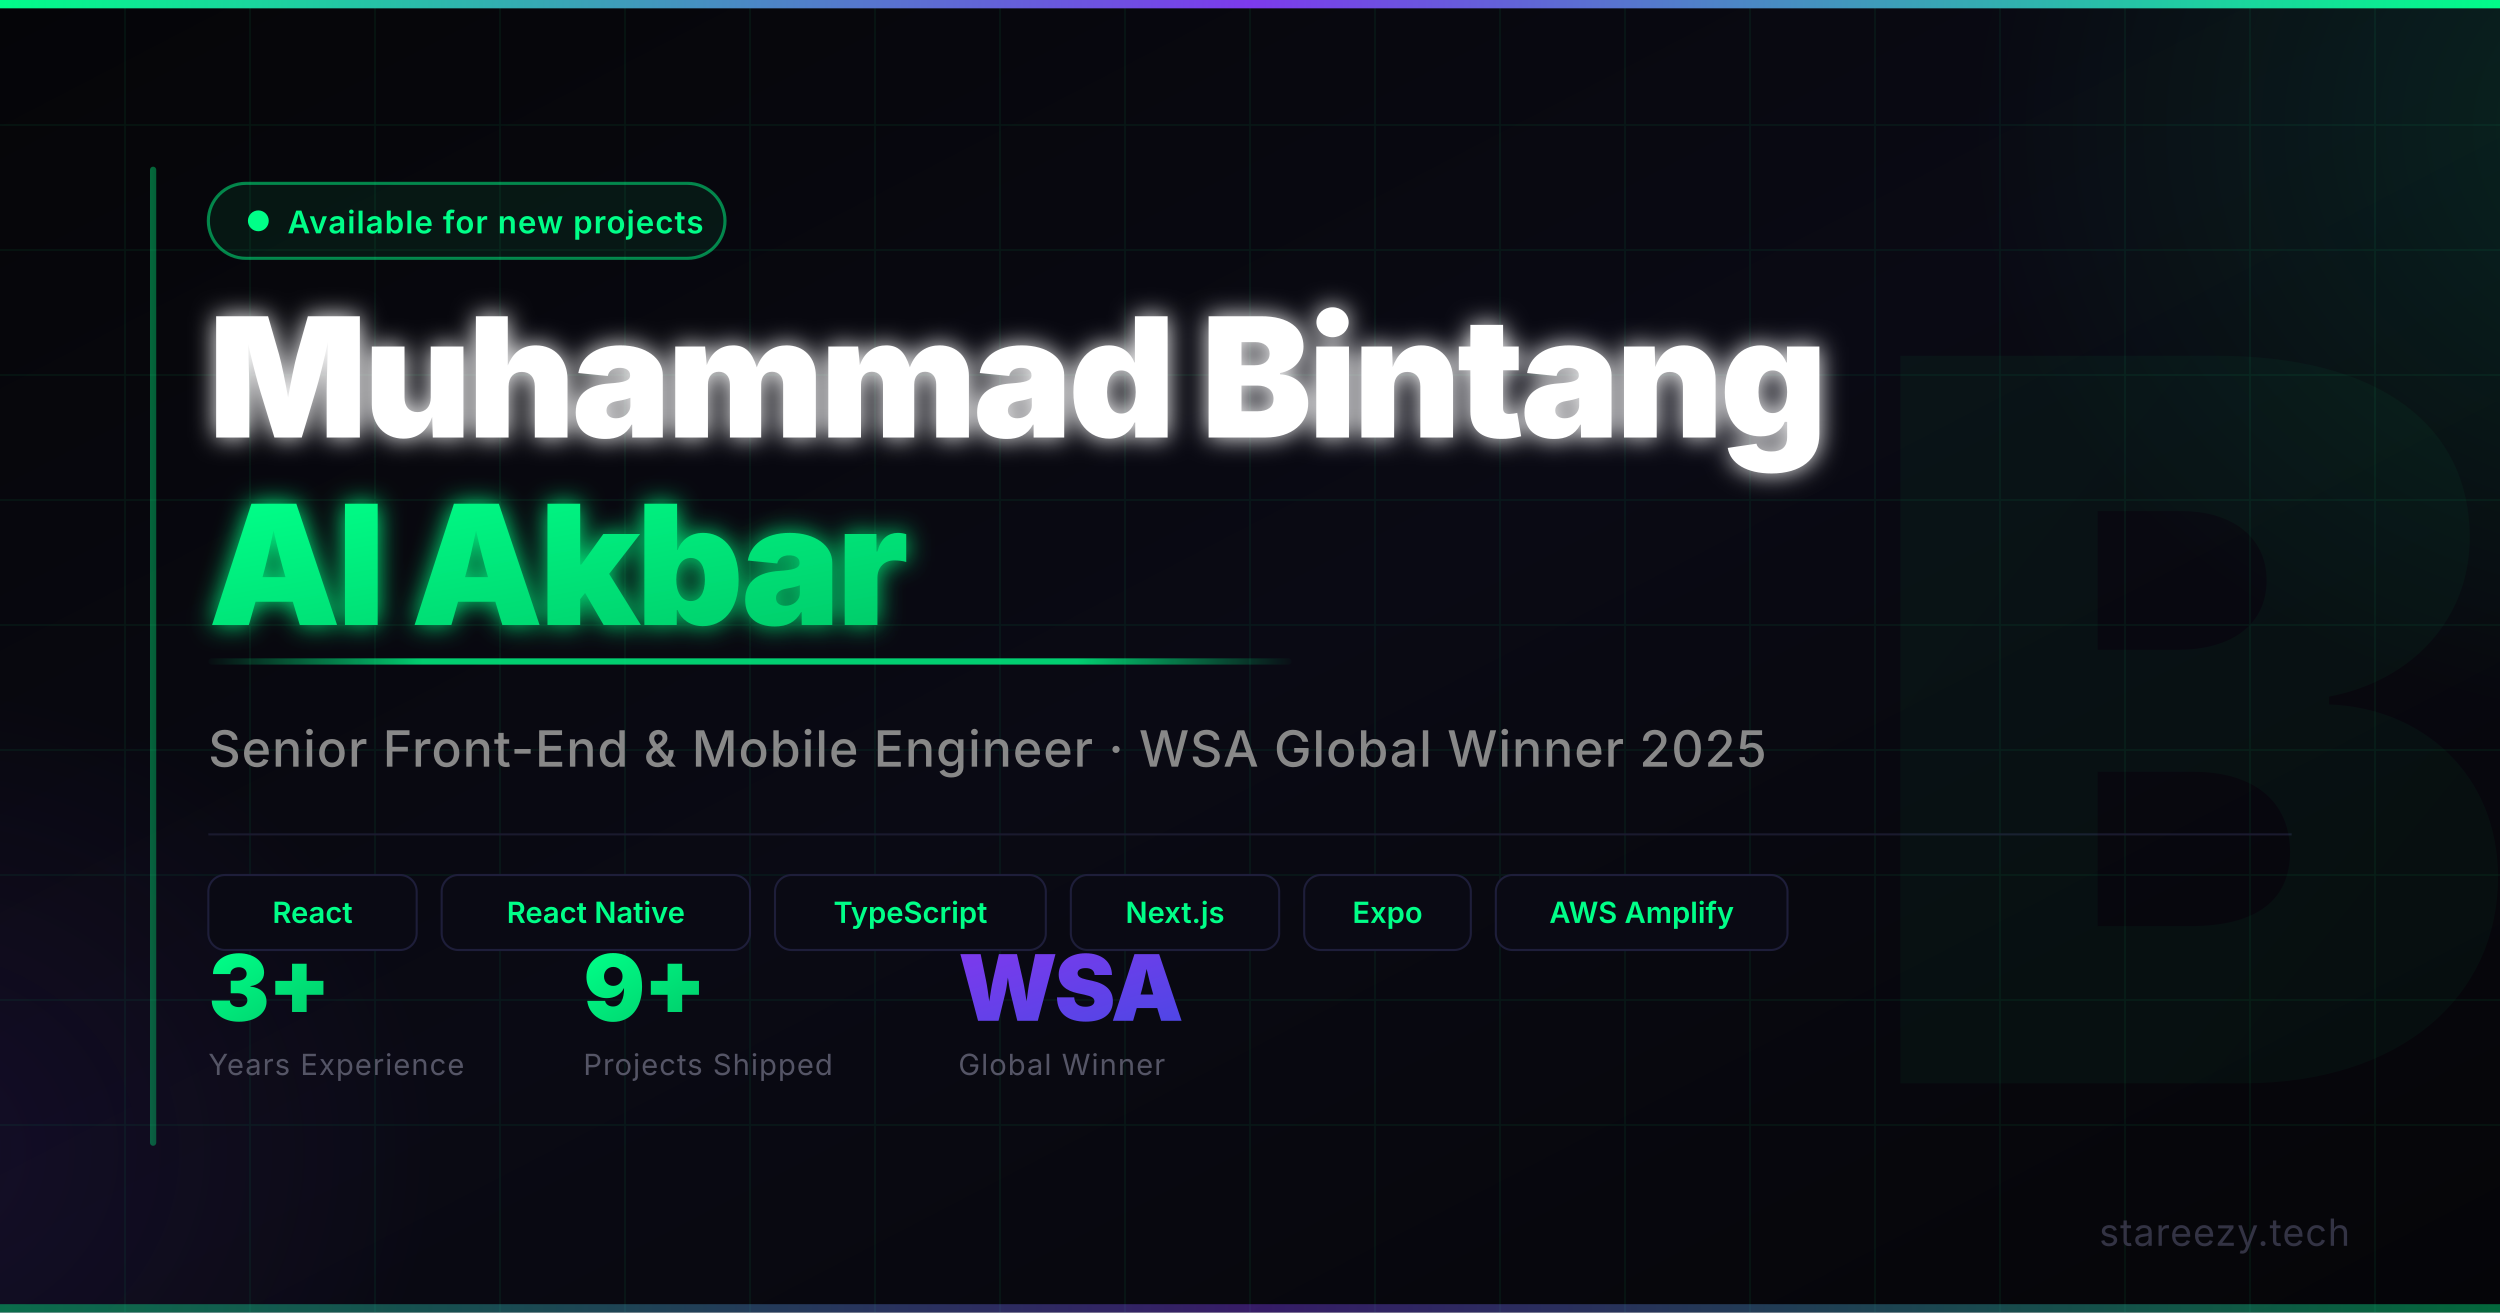
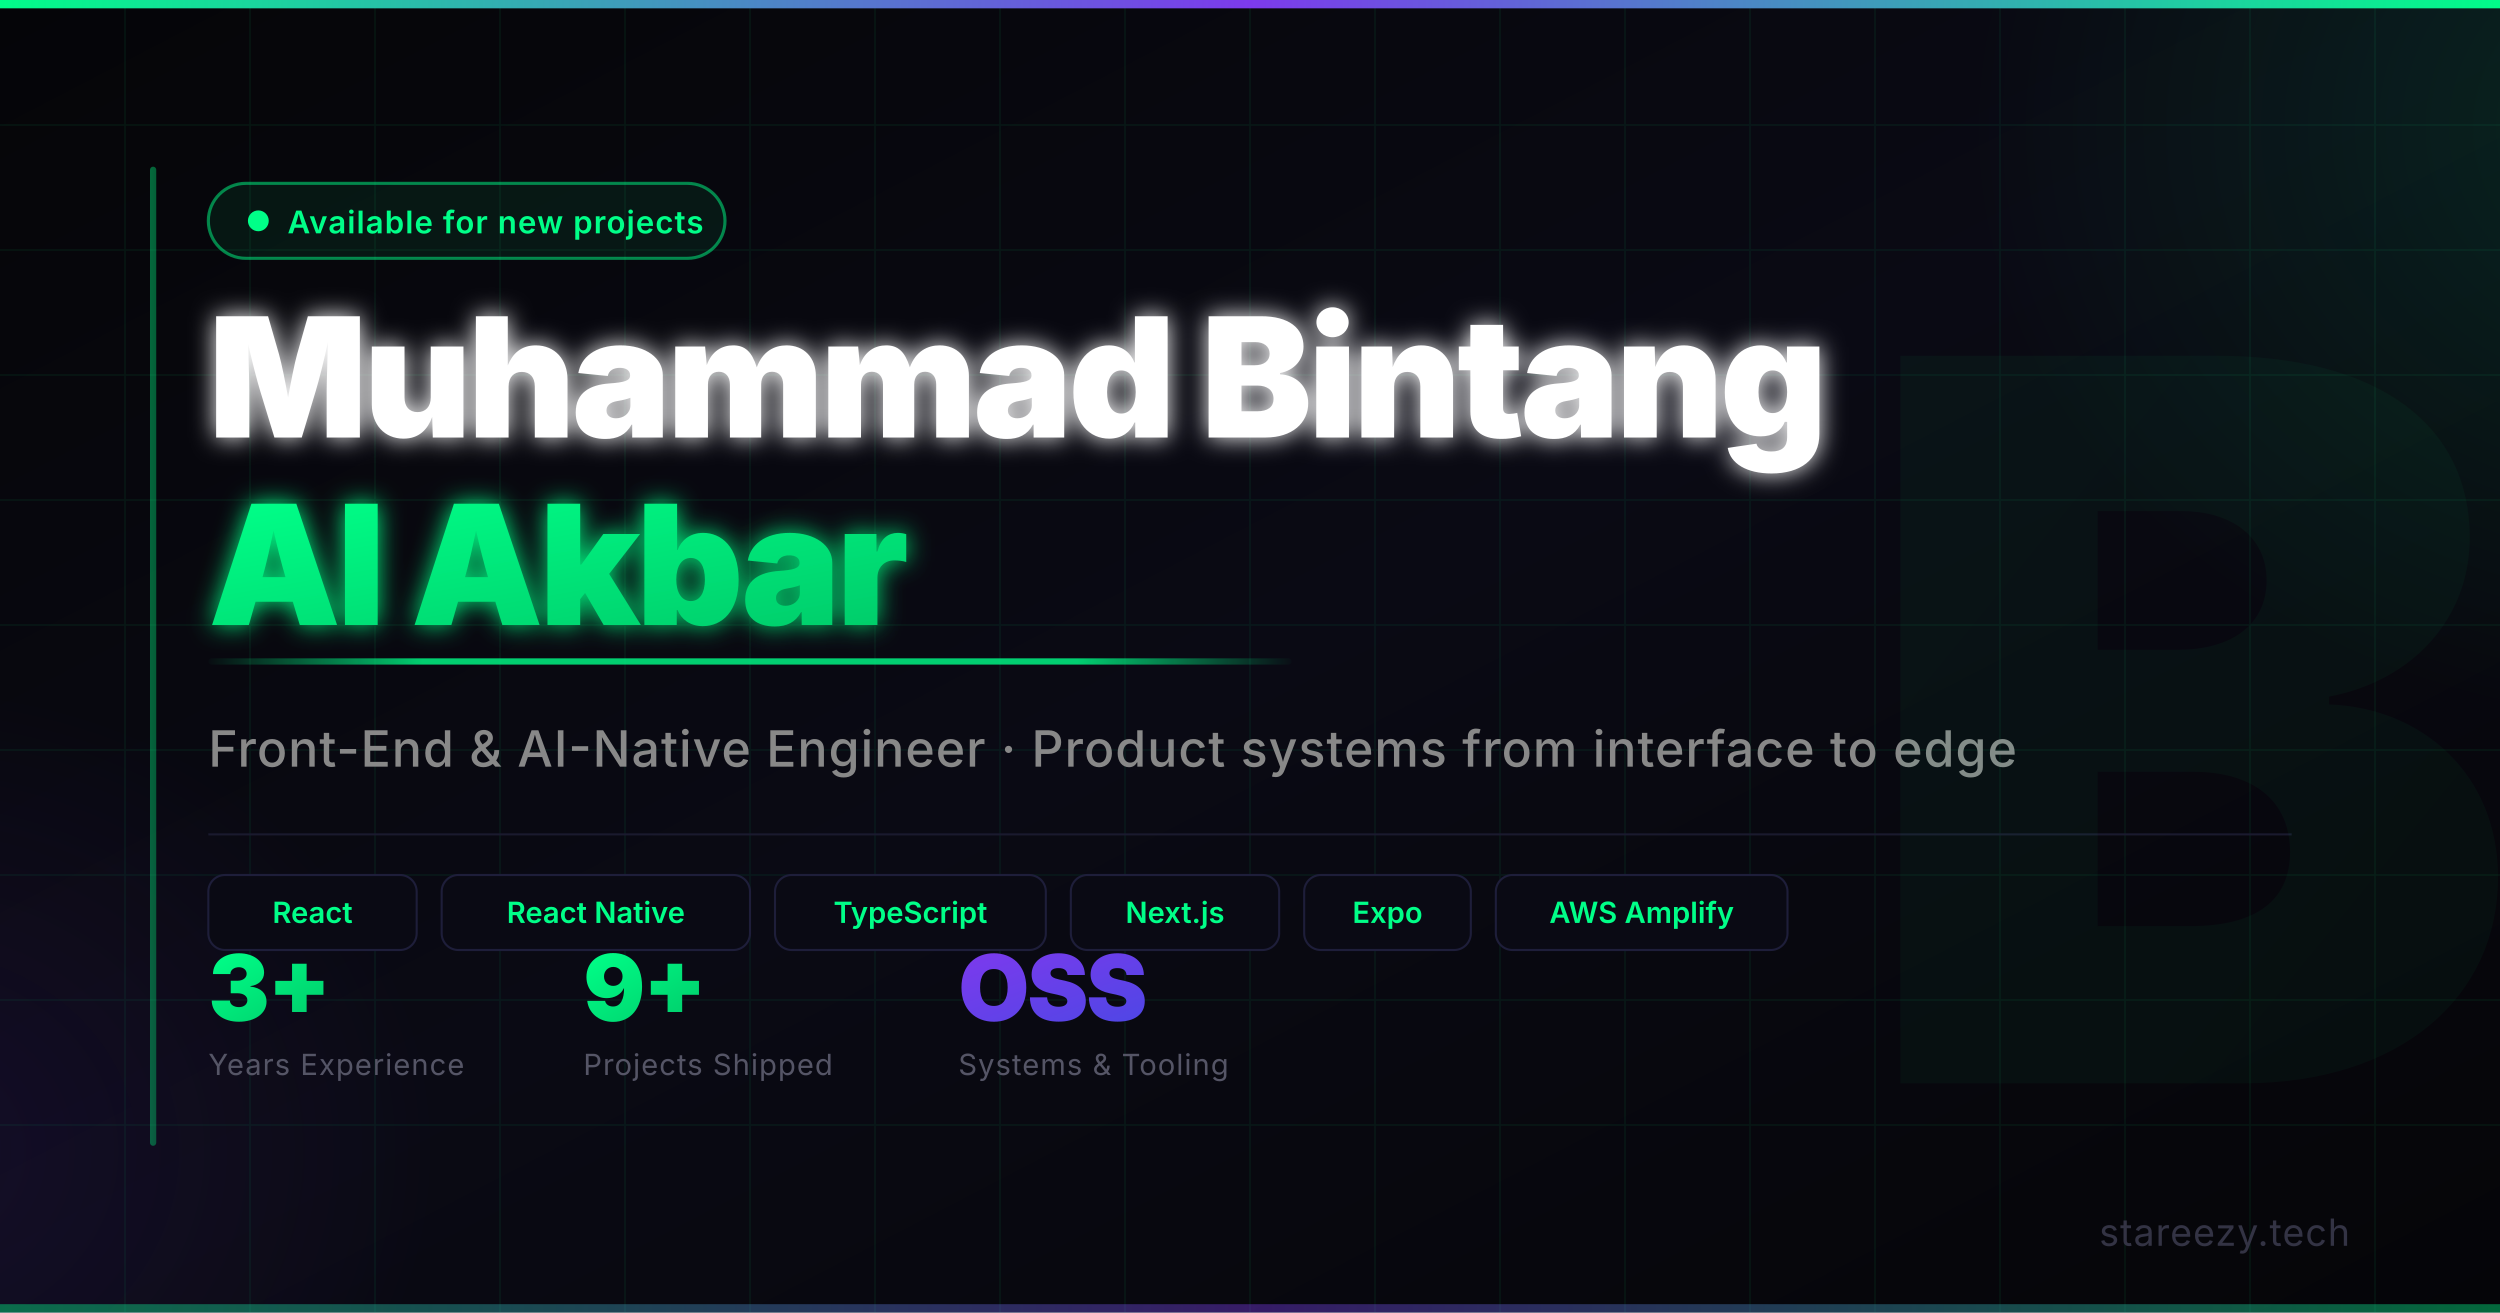
<svg xmlns="http://www.w3.org/2000/svg" viewBox="0 0 1200 630" width="1200" height="630">
  <defs>
    <linearGradient id="bg" x1="0%" y1="0%" x2="100%" y2="100%">
      <stop offset="0%" stop-color="#050508" />
      <stop offset="50%" stop-color="#0a0a14" />
      <stop offset="100%" stop-color="#050508" />
    </linearGradient>
    <linearGradient id="brand" x1="0%" y1="0%" x2="100%" y2="100%">
      <stop offset="0%" stop-color="#00ff88" />
      <stop offset="100%" stop-color="#00cc6a" />
    </linearGradient>
    <linearGradient id="accent" x1="0%" y1="0%" x2="100%" y2="100%">
      <stop offset="0%" stop-color="#7c3aed" />
      <stop offset="100%" stop-color="#4f46e5" />
    </linearGradient>
    <linearGradient id="topBar" x1="0%" y1="0%" x2="100%" y2="0%">
      <stop offset="0%" stop-color="#00ff88" />
      <stop offset="50%" stop-color="#7c3aed" />
      <stop offset="100%" stop-color="#00ff88" />
    </linearGradient>
    <linearGradient id="nameLine" x1="0%" y1="0%" x2="100%" y2="0%">
      <stop offset="0%" stop-color="#00ff88" stop-opacity="0" />
      <stop offset="20%" stop-color="#00ff88" stop-opacity="0.8" />
      <stop offset="80%" stop-color="#00ff88" stop-opacity="0.8" />
      <stop offset="100%" stop-color="#00ff88" stop-opacity="0" />
    </linearGradient>
    <radialGradient id="glowRight" cx="85%" cy="30%" r="45%">
      <stop offset="0%" stop-color="#00ff88" stop-opacity="0.12" />
      <stop offset="100%" stop-color="#00ff88" stop-opacity="0" />
    </radialGradient>
    <radialGradient id="glowLeft" cx="15%" cy="70%" r="40%">
      <stop offset="0%" stop-color="#7c3aed" stop-opacity="0.1" />
      <stop offset="100%" stop-color="#7c3aed" stop-opacity="0" />
    </radialGradient>
    <filter id="textGlow" x="-10%" y="-30%" width="120%" height="160%">
      <feGaussianBlur stdDeviation="6" result="blur" />
      <feMerge>
        <feMergeNode in="blur" />
        <feMergeNode in="SourceGraphic" />
      </feMerge>
    </filter>
  </defs>
  <rect width="1200" height="630" fill="url(#bg)" />
  <ellipse cx="1020" cy="190" rx="380" ry="320" fill="url(#glowRight)" />
  <ellipse cx="180" cy="440" rx="320" ry="280" fill="url(#glowLeft)" />
  <g opacity="0.06">
    <line x1="0" y1="60" x2="1200" y2="60" stroke="#00ff88" stroke-width="0.8" />
    <line x1="0" y1="120" x2="1200" y2="120" stroke="#00ff88" stroke-width="0.8" />
    <line x1="0" y1="180" x2="1200" y2="180" stroke="#00ff88" stroke-width="0.8" />
    <line x1="0" y1="240" x2="1200" y2="240" stroke="#00ff88" stroke-width="0.8" />
    <line x1="0" y1="300" x2="1200" y2="300" stroke="#00ff88" stroke-width="0.8" />
    <line x1="0" y1="360" x2="1200" y2="360" stroke="#00ff88" stroke-width="0.8" />
    <line x1="0" y1="420" x2="1200" y2="420" stroke="#00ff88" stroke-width="0.8" />
    <line x1="0" y1="480" x2="1200" y2="480" stroke="#00ff88" stroke-width="0.8" />
    <line x1="0" y1="540" x2="1200" y2="540" stroke="#00ff88" stroke-width="0.8" />
    <line x1="60" y1="0" x2="60" y2="630" stroke="#00ff88" stroke-width="0.8" />
    <line x1="120" y1="0" x2="120" y2="630" stroke="#00ff88" stroke-width="0.8" />
    <line x1="180" y1="0" x2="180" y2="630" stroke="#00ff88" stroke-width="0.8" />
    <line x1="240" y1="0" x2="240" y2="630" stroke="#00ff88" stroke-width="0.8" />
    <line x1="300" y1="0" x2="300" y2="630" stroke="#00ff88" stroke-width="0.8" />
    <line x1="360" y1="0" x2="360" y2="630" stroke="#00ff88" stroke-width="0.8" />
    <line x1="420" y1="0" x2="420" y2="630" stroke="#00ff88" stroke-width="0.8" />
    <line x1="480" y1="0" x2="480" y2="630" stroke="#00ff88" stroke-width="0.8" />
    <line x1="540" y1="0" x2="540" y2="630" stroke="#00ff88" stroke-width="0.8" />
    <line x1="600" y1="0" x2="600" y2="630" stroke="#00ff88" stroke-width="0.8" />
    <line x1="660" y1="0" x2="660" y2="630" stroke="#00ff88" stroke-width="0.8" />
    <line x1="720" y1="0" x2="720" y2="630" stroke="#00ff88" stroke-width="0.8" />
    <line x1="780" y1="0" x2="780" y2="630" stroke="#00ff88" stroke-width="0.8" />
    <line x1="840" y1="0" x2="840" y2="630" stroke="#00ff88" stroke-width="0.8" />
    <line x1="900" y1="0" x2="900" y2="630" stroke="#00ff88" stroke-width="0.8" />
    <line x1="960" y1="0" x2="960" y2="630" stroke="#00ff88" stroke-width="0.8" />
    <line x1="1020" y1="0" x2="1020" y2="630" stroke="#00ff88" stroke-width="0.8" />
    <line x1="1080" y1="0" x2="1080" y2="630" stroke="#00ff88" stroke-width="0.8" />
    <line x1="1140" y1="0" x2="1140" y2="630" stroke="#00ff88" stroke-width="0.8" />
  </g>
  <rect x="0" y="0" width="1200" height="4" fill="url(#topBar)" />
  <rect x="72" y="80" width="3" height="470" rx="1.5" fill="url(#brand)" opacity="0.4" />
  <rect x="100" y="88" width="248" height="36" rx="18" fill="none" stroke="#00ff88" stroke-width="1.5" stroke-opacity="0.5" />
  <rect x="100" y="88" width="248" height="36" rx="18" fill="#00ff88" fill-opacity="0.07" />
  <circle cx="124" cy="106" r="5" fill="#00ff88" />
  <text x="138" y="112" font-family="'SF Pro Display','Inter',system-ui,sans-serif" font-size="15" font-weight="600" fill="#00ff88" letter-spacing="0.5">Available for new projects</text>
  <text x="100" y="210" font-family="'SF Pro Display','Inter',system-ui,sans-serif" font-size="80" font-weight="900" fill="#ffffff" letter-spacing="-2" filter="url(#textGlow)">Muhammad Bintang</text>
  <text x="100" y="300" font-family="'SF Pro Display','Inter',system-ui,sans-serif" font-size="80" font-weight="900" fill="url(#brand)" letter-spacing="-2" filter="url(#textGlow)">Al Akbar</text>
  <rect x="100" y="316" width="520" height="3" rx="1.5" fill="url(#nameLine)" />
-   <text x="100" y="368" font-family="'SF Pro Display','Inter',system-ui,sans-serif" font-size="24" font-weight="500" fill="#888888" letter-spacing="0.5">Senior Front-End &amp; Mobile Engineer  ·  WSA Global Winner 2025</text>
+   <text x="100" y="368" font-family="'SF Pro Display','Inter',system-ui,sans-serif" font-size="24" font-weight="500" fill="#888888" letter-spacing="0.5">Front-End &amp; AI-Native Engineer  ·  Product systems from interface to edge</text>
  <rect x="100" y="400" width="1000" height="1" fill="#1a1a2e" />
  <g transform="translate(100, 420)">
    <rect x="0" y="0" width="100" height="36" rx="8" fill="#0a0a14" stroke="#1e1e3a" stroke-width="1" />
    <text x="50" y="23" font-family="'SF Pro Display','Inter',system-ui,sans-serif" font-size="14" font-weight="600" fill="#00ff88" text-anchor="middle">React</text>
    <rect x="112" y="0" width="148" height="36" rx="8" fill="#0a0a14" stroke="#1e1e3a" stroke-width="1" />
    <text x="186" y="23" font-family="'SF Pro Display','Inter',system-ui,sans-serif" font-size="14" font-weight="600" fill="#00ff88" text-anchor="middle">React Native</text>
    <rect x="272" y="0" width="130" height="36" rx="8" fill="#0a0a14" stroke="#1e1e3a" stroke-width="1" />
    <text x="337" y="23" font-family="'SF Pro Display','Inter',system-ui,sans-serif" font-size="14" font-weight="600" fill="#00ff88" text-anchor="middle">TypeScript</text>
    <rect x="414" y="0" width="100" height="36" rx="8" fill="#0a0a14" stroke="#1e1e3a" stroke-width="1" />
    <text x="464" y="23" font-family="'SF Pro Display','Inter',system-ui,sans-serif" font-size="14" font-weight="600" fill="#00ff88" text-anchor="middle">Next.js</text>
    <rect x="526" y="0" width="80" height="36" rx="8" fill="#0a0a14" stroke="#1e1e3a" stroke-width="1" />
    <text x="566" y="23" font-family="'SF Pro Display','Inter',system-ui,sans-serif" font-size="14" font-weight="600" fill="#00ff88" text-anchor="middle">Expo</text>
    <rect x="618" y="0" width="140" height="36" rx="8" fill="#0a0a14" stroke="#1e1e3a" stroke-width="1" />
    <text x="688" y="23" font-family="'SF Pro Display','Inter',system-ui,sans-serif" font-size="14" font-weight="600" fill="#00ff88" text-anchor="middle">AWS Amplify</text>
  </g>
  <g transform="translate(100, 490)">
    <text x="0" y="0" font-family="'SF Pro Display','Inter',system-ui,sans-serif" font-size="44" font-weight="900" fill="url(#brand)" letter-spacing="-1">3+</text>
    <text x="0" y="26" font-family="'SF Pro Display','Inter',system-ui,sans-serif" font-size="14" fill="#555566" letter-spacing="0.5">Years Experience</text>
    <text x="180" y="0" font-family="'SF Pro Display','Inter',system-ui,sans-serif" font-size="44" font-weight="900" fill="url(#brand)" letter-spacing="-1">9+</text>
    <text x="180" y="26" font-family="'SF Pro Display','Inter',system-ui,sans-serif" font-size="14" fill="#555566" letter-spacing="0.5">Projects Shipped</text>
-     <text x="360" y="0" font-family="'SF Pro Display','Inter',system-ui,sans-serif" font-size="44" font-weight="900" fill="url(#accent)" letter-spacing="-1">WSA</text>
-     <text x="360" y="26" font-family="'SF Pro Display','Inter',system-ui,sans-serif" font-size="14" fill="#555566" letter-spacing="0.5">Global Winner</text>
+     <text x="360" y="0" font-family="'SF Pro Display','Inter',system-ui,sans-serif" font-size="44" font-weight="900" fill="url(#accent)" letter-spacing="-1">OSS</text>
+     <text x="360" y="26" font-family="'SF Pro Display','Inter',system-ui,sans-serif" font-size="14" fill="#555566" letter-spacing="0.5">Systems &amp; Tooling</text>
  </g>
  <text x="1050" y="520" font-family="'SF Pro Display','Inter',system-ui,sans-serif" font-size="480" font-weight="900" fill="url(#brand)" text-anchor="middle" opacity="0.04" letter-spacing="-20">B</text>
  <text x="1128" y="598" font-family="'SF Pro Display','Inter',system-ui,sans-serif" font-size="18" fill="#333344" text-anchor="end" letter-spacing="0.5">stareezy.tech</text>
  <rect x="0" y="626" width="1200" height="4" fill="url(#topBar)" opacity="0.4" />
</svg>
